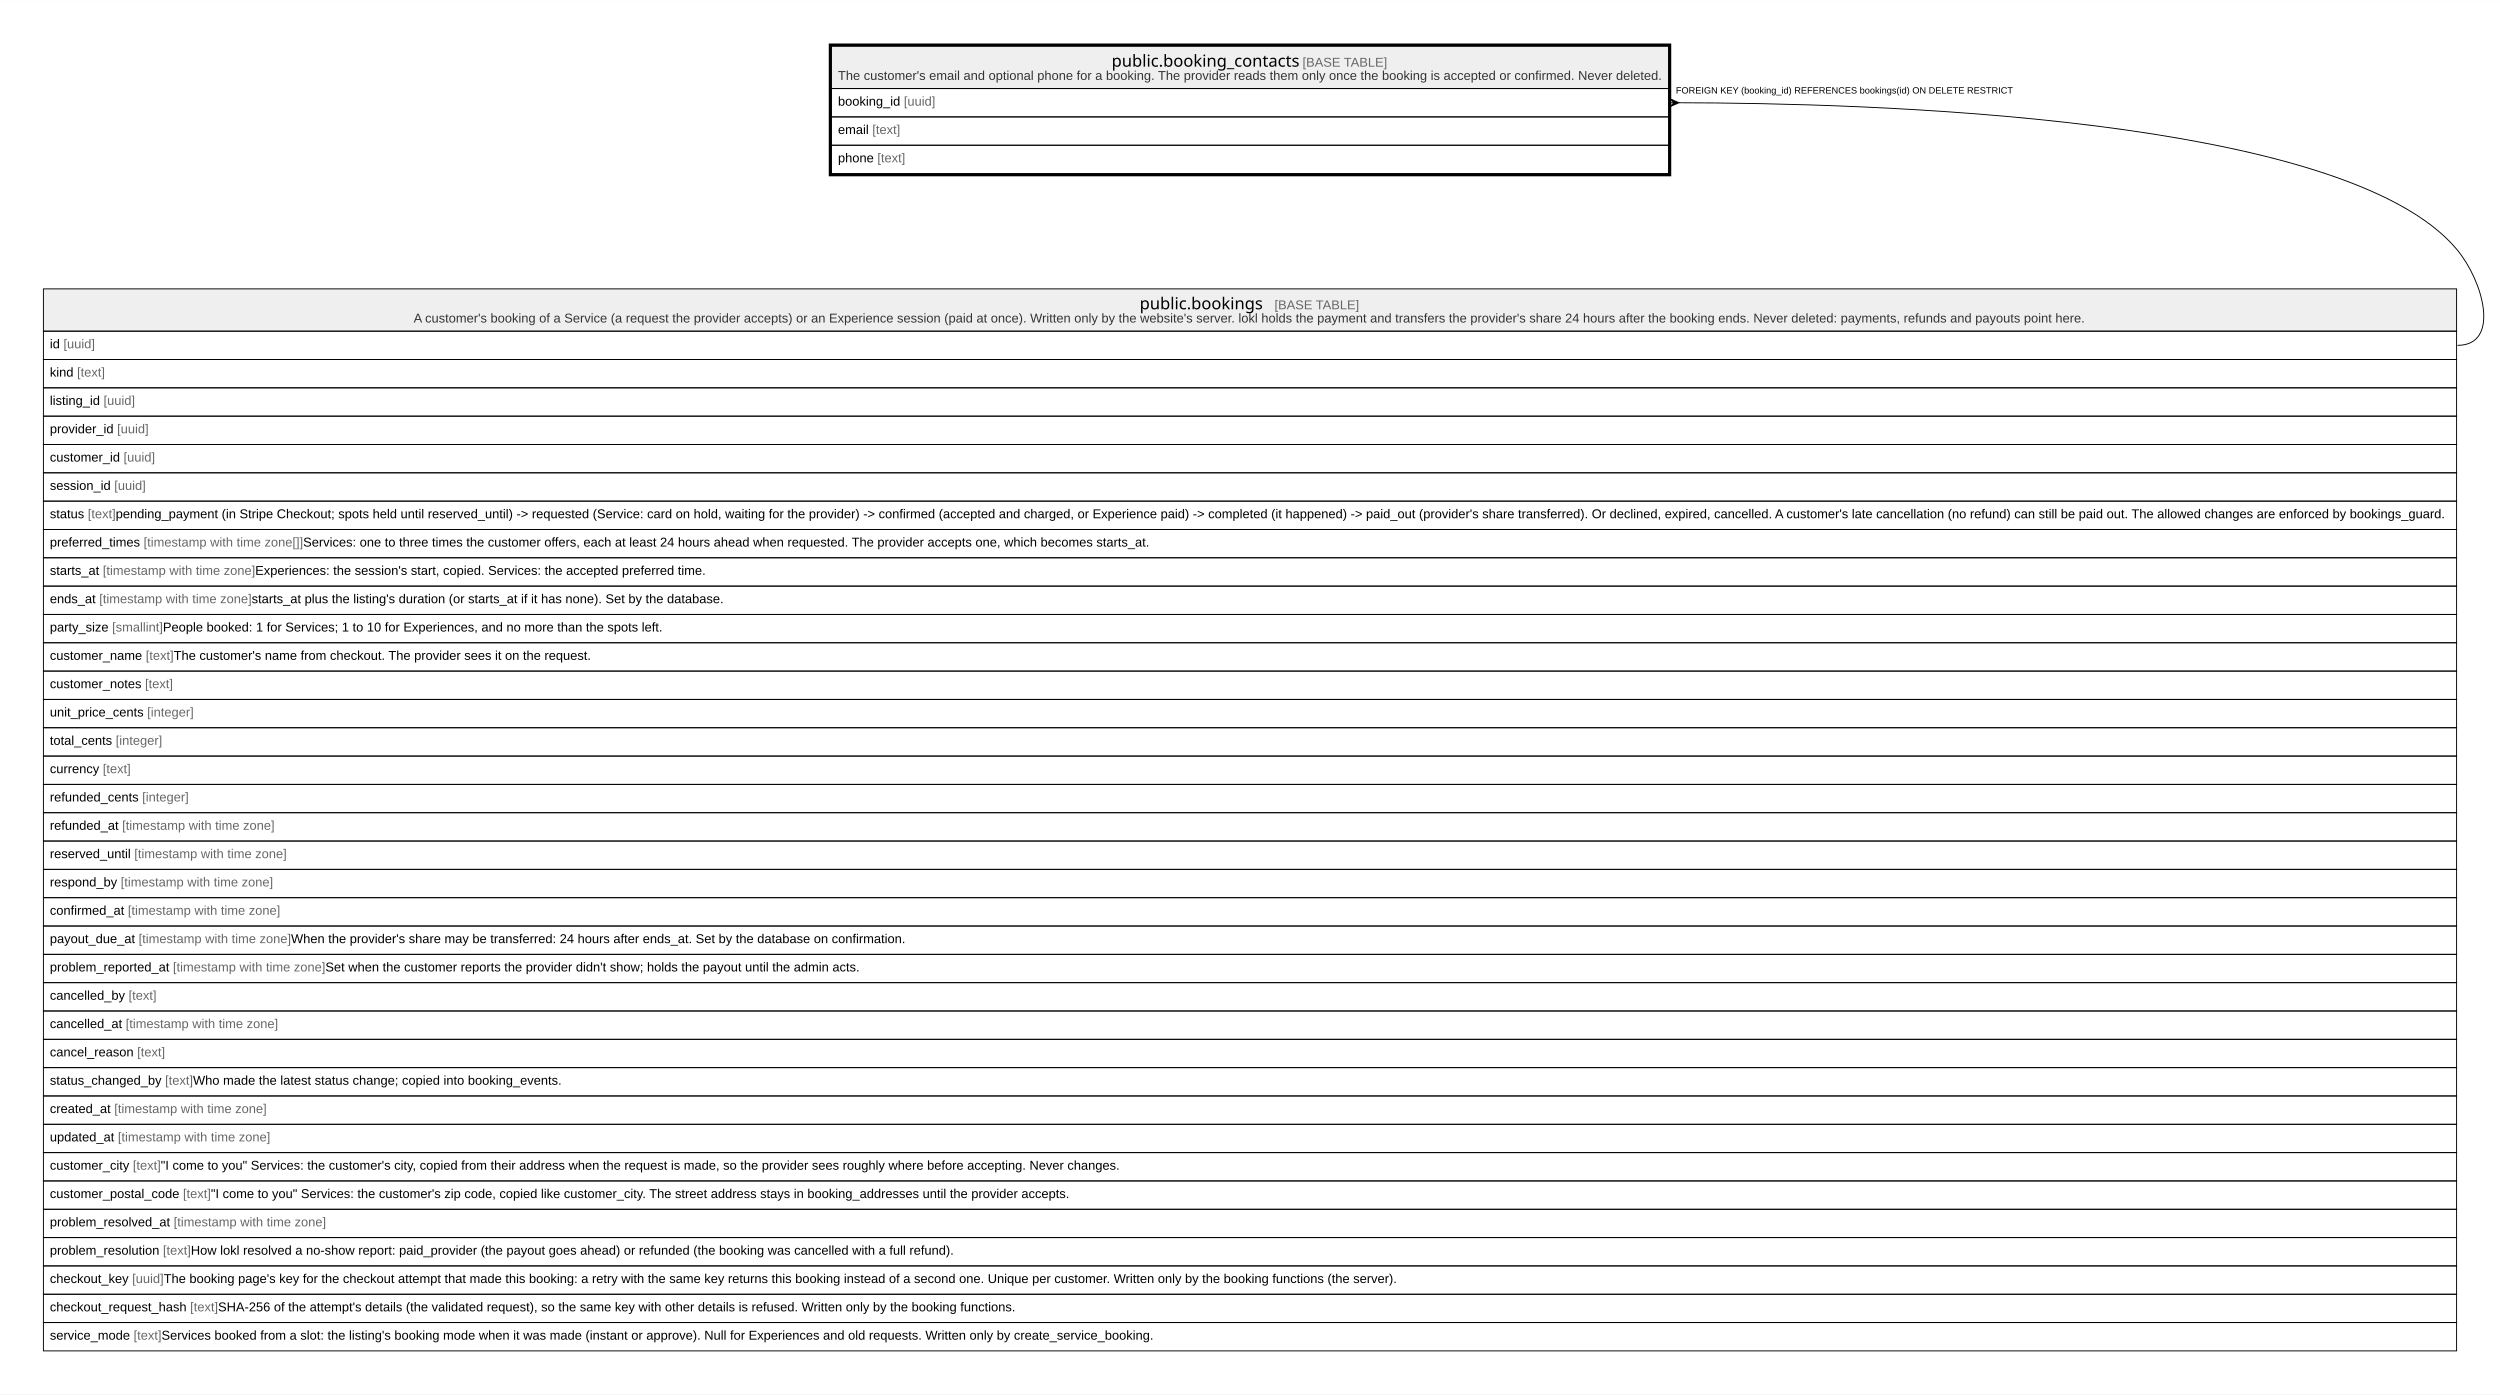
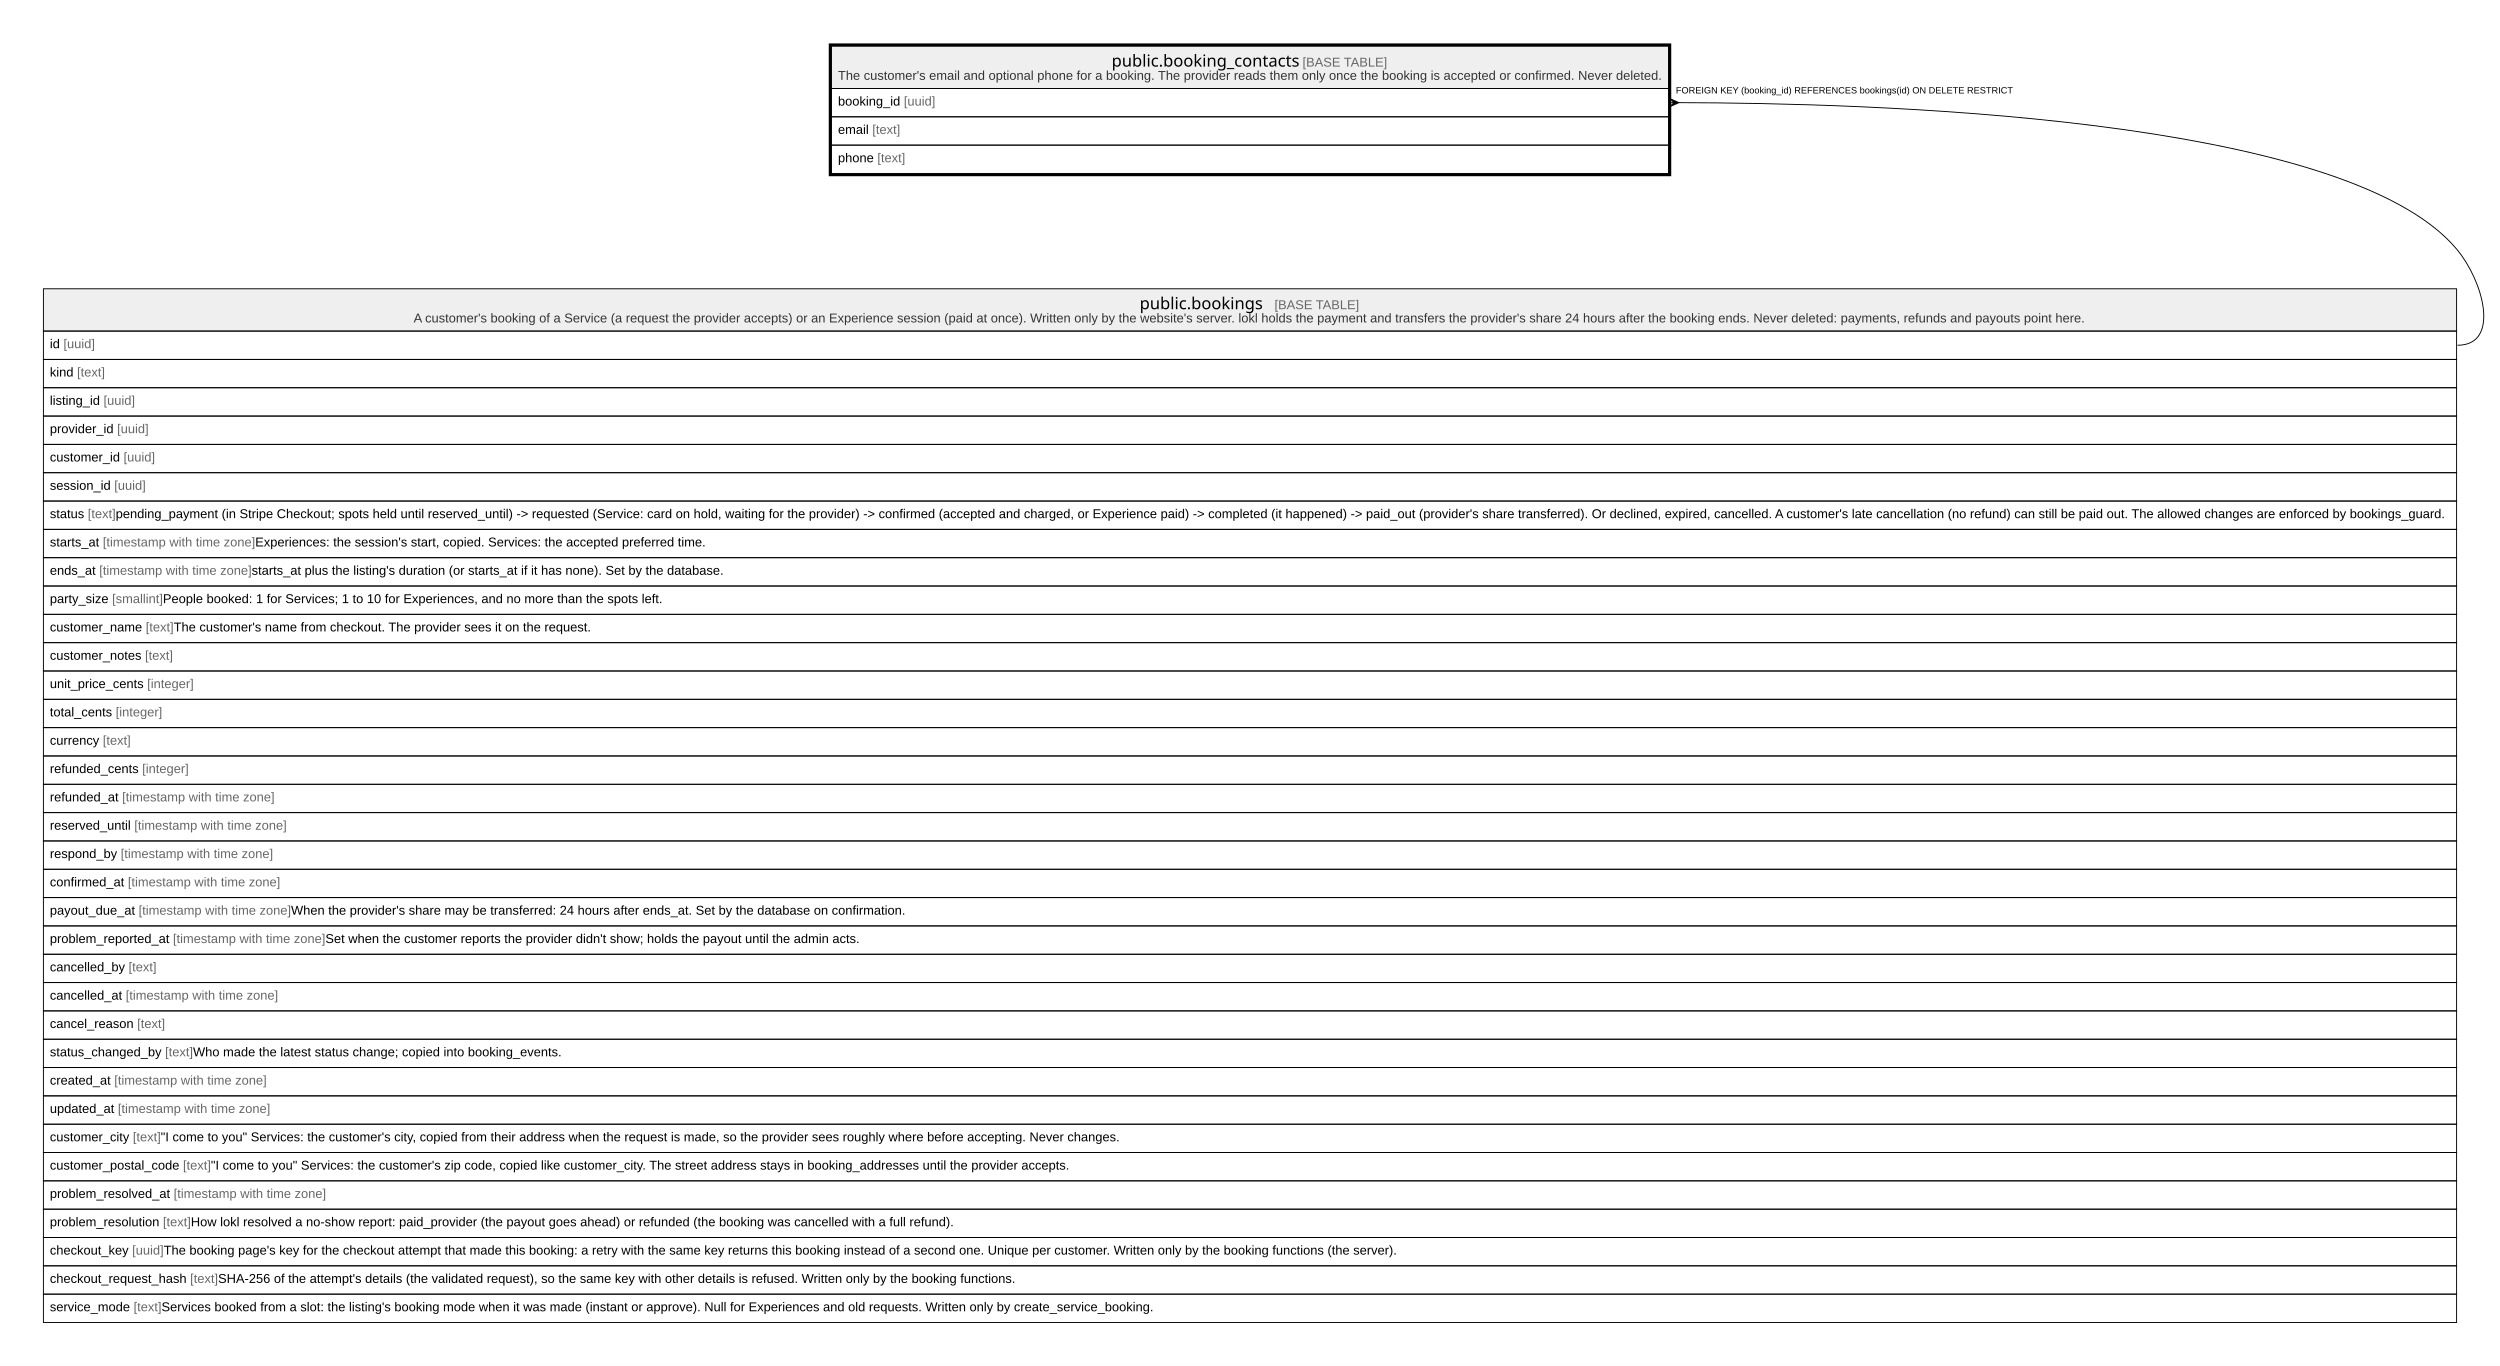
- <svg xmlns="http://www.w3.org/2000/svg" width="2718pt" height="1516pt" viewBox="0.00 0.00 2718.41 1516.00">
-   <g id="graph0" class="graph" transform="scale(1 1) rotate(0) translate(4 1512)">
-     <polygon fill="white" stroke="none" points="-4,4 -4,-1512 2714.41,-1512 2714.41,4 -4,4" />
+ <svg xmlns="http://www.w3.org/2000/svg" width="2718pt" height="1485pt" viewBox="0.00 0.00 2718.41 1485.20">
+   <g id="graph0" class="graph" transform="scale(1 1) rotate(0) translate(4 1481.2)">
+     <polygon fill="white" stroke="none" points="-4,4 -4,-1481.2 2714.41,-1481.2 2714.41,4 -4,4" />
    <g id="node1" class="node">
-       <polygon fill="#efefef" stroke="none" points="900.17,-1415.8 900.17,-1461.8 1810.24,-1461.8 1810.24,-1415.8 900.17,-1415.8" />
-       <polygon fill="none" stroke="black" points="900.17,-1415.8 900.17,-1461.8 1810.24,-1461.8 1810.24,-1415.8 900.17,-1415.8" />
-       <text text-anchor="start" x="1204.73" y="-1439.6" font-family="Arial Bold" font-size="18.00">public.booking_contacts</text>
-       <text text-anchor="start" x="1381.19" y="-1439.6" font-family="Arial" font-size="14.00">    </text>
-       <text text-anchor="start" x="1412.31" y="-1439.6" font-family="Arial" font-size="14.00" fill="#666666">[BASE TABLE]</text>
-       <text text-anchor="start" x="907.17" y="-1425.2" font-family="Arial" font-size="14.00" fill="#333333">The customer's email and optional phone for a booking. The provider reads them only once the booking is accepted or confirmed. Never deleted.</text>
-       <polygon fill="none" stroke="black" points="900.17,-1385 900.17,-1415.8 1810.24,-1415.8 1810.24,-1385 900.17,-1385" />
-       <text text-anchor="start" x="907.17" y="-1397.2" font-family="Arial" font-size="14.00">booking_id </text>
-       <text text-anchor="start" x="978.78" y="-1397.2" font-family="Arial" font-size="14.00" fill="#666666">[uuid]</text>
+       <polygon fill="#efefef" stroke="none" points="900.17,-1385 900.17,-1431 1810.24,-1431 1810.24,-1385 900.17,-1385" />
+       <polygon fill="none" stroke="black" points="900.17,-1385 900.17,-1431 1810.24,-1431 1810.24,-1385 900.17,-1385" />
+       <text text-anchor="start" x="1204.73" y="-1408.8" font-family="Arial Bold" font-size="18.00">public.booking_contacts</text>
+       <text text-anchor="start" x="1381.19" y="-1408.8" font-family="Arial" font-size="14.00">    </text>
+       <text text-anchor="start" x="1412.31" y="-1408.8" font-family="Arial" font-size="14.00" fill="#666666">[BASE TABLE]</text>
+       <text text-anchor="start" x="907.17" y="-1394.4" font-family="Arial" font-size="14.00" fill="#333333">The customer's email and optional phone for a booking. The provider reads them only once the booking is accepted or confirmed. Never deleted.</text>
      <polygon fill="none" stroke="black" points="900.17,-1354.2 900.17,-1385 1810.24,-1385 1810.24,-1354.2 900.17,-1354.2" />
-       <text text-anchor="start" x="907.17" y="-1366.4" font-family="Arial" font-size="14.00">email </text>
-       <text text-anchor="start" x="944.51" y="-1366.4" font-family="Arial" font-size="14.00" fill="#666666">[text]</text>
+       <text text-anchor="start" x="907.17" y="-1366.4" font-family="Arial" font-size="14.00">booking_id </text>
+       <text text-anchor="start" x="978.78" y="-1366.4" font-family="Arial" font-size="14.00" fill="#666666">[uuid]</text>
      <polygon fill="none" stroke="black" points="900.17,-1323.4 900.17,-1354.2 1810.24,-1354.2 1810.24,-1323.4 900.17,-1323.4" />
-       <text text-anchor="start" x="907.17" y="-1335.6" font-family="Arial" font-size="14.00">phone </text>
-       <text text-anchor="start" x="949.99" y="-1335.6" font-family="Arial" font-size="14.00" fill="#666666">[text]</text>
-       <polygon fill="none" stroke="black" stroke-width="3" points="898.67,-1321.9 898.67,-1463.3 1811.74,-1463.3 1811.74,-1321.9 898.67,-1321.9" />
+       <text text-anchor="start" x="907.17" y="-1335.6" font-family="Arial" font-size="14.00">email </text>
+       <text text-anchor="start" x="944.51" y="-1335.6" font-family="Arial" font-size="14.00" fill="#666666">[text]</text>
+       <polygon fill="none" stroke="black" points="900.17,-1292.6 900.17,-1323.4 1810.24,-1323.4 1810.24,-1292.6 900.17,-1292.6" />
+       <text text-anchor="start" x="907.17" y="-1304.8" font-family="Arial" font-size="14.00">phone </text>
+       <text text-anchor="start" x="949.99" y="-1304.8" font-family="Arial" font-size="14.00" fill="#666666">[text]</text>
+       <polygon fill="none" stroke="black" stroke-width="3" points="898.67,-1291.1 898.67,-1432.5 1811.74,-1432.5 1811.74,-1291.1 898.67,-1291.1" />
    </g>
    <g id="node2" class="node">
-       <polygon fill="#efefef" stroke="none" points="43.2,-1152 43.2,-1198 2667.21,-1198 2667.21,-1152 43.2,-1152" />
-       <polygon fill="none" stroke="black" points="43.2,-1152 43.2,-1198 2667.21,-1198 2667.21,-1152 43.2,-1152" />
-       <text text-anchor="start" x="1235.21" y="-1175.8" font-family="Arial Bold" font-size="18.00">public.bookings</text>
-       <text text-anchor="start" x="1350.71" y="-1175.8" font-family="Arial" font-size="14.00">    </text>
-       <text text-anchor="start" x="1381.83" y="-1175.8" font-family="Arial" font-size="14.00" fill="#666666">[BASE TABLE]</text>
-       <text text-anchor="start" x="445.76" y="-1161.4" font-family="Arial" font-size="14.00" fill="#333333">A customer's booking of a Service (a request the provider accepts) or an Experience session (paid at once). Written only by the website's server. lokl holds the payment and transfers the provider's share 24 hours after the booking ends. Never deleted: payments, refunds and payouts point here.</text>
-       <polygon fill="none" stroke="black" points="43.2,-1121.2 43.2,-1152 2667.21,-1152 2667.21,-1121.2 43.2,-1121.2" />
-       <text text-anchor="start" x="50.2" y="-1133.4" font-family="Arial" font-size="14.00">id </text>
-       <text text-anchor="start" x="64.99" y="-1133.4" font-family="Arial" font-size="14.00" fill="#666666">[uuid]</text>
+       <polygon fill="#efefef" stroke="none" points="43.2,-1121.2 43.2,-1167.2 2667.21,-1167.2 2667.21,-1121.2 43.2,-1121.2" />
+       <polygon fill="none" stroke="black" points="43.2,-1121.2 43.2,-1167.2 2667.21,-1167.2 2667.21,-1121.2 43.2,-1121.2" />
+       <text text-anchor="start" x="1235.21" y="-1145" font-family="Arial Bold" font-size="18.00">public.bookings</text>
+       <text text-anchor="start" x="1350.71" y="-1145" font-family="Arial" font-size="14.00">    </text>
+       <text text-anchor="start" x="1381.83" y="-1145" font-family="Arial" font-size="14.00" fill="#666666">[BASE TABLE]</text>
+       <text text-anchor="start" x="445.76" y="-1130.6" font-family="Arial" font-size="14.00" fill="#333333">A customer's booking of a Service (a request the provider accepts) or an Experience session (paid at once). Written only by the website's server. lokl holds the payment and transfers the provider's share 24 hours after the booking ends. Never deleted: payments, refunds and payouts point here.</text>
      <polygon fill="none" stroke="black" points="43.2,-1090.4 43.2,-1121.2 2667.21,-1121.2 2667.21,-1090.4 43.2,-1090.4" />
-       <text text-anchor="start" x="50.2" y="-1102.6" font-family="Arial" font-size="14.00">kind </text>
-       <text text-anchor="start" x="79.77" y="-1102.6" font-family="Arial" font-size="14.00" fill="#666666">[text]</text>
+       <text text-anchor="start" x="50.2" y="-1102.6" font-family="Arial" font-size="14.00">id </text>
+       <text text-anchor="start" x="64.99" y="-1102.6" font-family="Arial" font-size="14.00" fill="#666666">[uuid]</text>
      <polygon fill="none" stroke="black" points="43.2,-1059.6 43.2,-1090.4 2667.21,-1090.4 2667.21,-1059.6 43.2,-1059.6" />
-       <text text-anchor="start" x="50.2" y="-1071.8" font-family="Arial" font-size="14.00">listing_id </text>
-       <text text-anchor="start" x="108.57" y="-1071.8" font-family="Arial" font-size="14.00" fill="#666666">[uuid]</text>
+       <text text-anchor="start" x="50.2" y="-1071.8" font-family="Arial" font-size="14.00">kind </text>
+       <text text-anchor="start" x="79.77" y="-1071.8" font-family="Arial" font-size="14.00" fill="#666666">[text]</text>
      <polygon fill="none" stroke="black" points="43.2,-1028.8 43.2,-1059.6 2667.21,-1059.6 2667.21,-1028.8 43.2,-1028.8" />
-       <text text-anchor="start" x="50.2" y="-1041" font-family="Arial" font-size="14.00">provider_id </text>
-       <text text-anchor="start" x="123.35" y="-1041" font-family="Arial" font-size="14.00" fill="#666666">[uuid]</text>
+       <text text-anchor="start" x="50.2" y="-1041" font-family="Arial" font-size="14.00">listing_id </text>
+       <text text-anchor="start" x="108.57" y="-1041" font-family="Arial" font-size="14.00" fill="#666666">[uuid]</text>
      <polygon fill="none" stroke="black" points="43.2,-998 43.2,-1028.8 2667.21,-1028.8 2667.21,-998 43.2,-998" />
-       <text text-anchor="start" x="50.2" y="-1010.2" font-family="Arial" font-size="14.00">customer_id </text>
-       <text text-anchor="start" x="130.34" y="-1010.2" font-family="Arial" font-size="14.00" fill="#666666">[uuid]</text>
+       <text text-anchor="start" x="50.2" y="-1010.2" font-family="Arial" font-size="14.00">provider_id </text>
+       <text text-anchor="start" x="123.35" y="-1010.2" font-family="Arial" font-size="14.00" fill="#666666">[uuid]</text>
      <polygon fill="none" stroke="black" points="43.2,-967.2 43.2,-998 2667.21,-998 2667.21,-967.2 43.2,-967.2" />
-       <text text-anchor="start" x="50.2" y="-979.4" font-family="Arial" font-size="14.00">session_id </text>
-       <text text-anchor="start" x="120.24" y="-979.4" font-family="Arial" font-size="14.00" fill="#666666">[uuid]</text>
+       <text text-anchor="start" x="50.2" y="-979.4" font-family="Arial" font-size="14.00">customer_id </text>
+       <text text-anchor="start" x="130.34" y="-979.4" font-family="Arial" font-size="14.00" fill="#666666">[uuid]</text>
      <polygon fill="none" stroke="black" points="43.2,-936.4 43.2,-967.2 2667.21,-967.2 2667.21,-936.4 43.2,-936.4" />
-       <text text-anchor="start" x="50.2" y="-948.6" font-family="Arial" font-size="14.00">status </text>
-       <text text-anchor="start" x="91.44" y="-948.6" font-family="Arial" font-size="14.00" fill="#666666">[text]</text>
-       <text text-anchor="start" x="121.79" y="-948.6" font-family="Arial" font-size="14.00"> pending_payment (in Stripe Checkout; spots held until reserved_until) -&gt; requested (Service: card on hold, waiting for the provider) -&gt; confirmed (accepted and charged, or Experience paid) -&gt; completed (it happened) -&gt; paid_out (provider's share transferred). Or declined, expired, cancelled. A customer's late cancellation (no refund) can still be paid out. The allowed changes are enforced by bookings_guard.</text>
+       <text text-anchor="start" x="50.2" y="-948.6" font-family="Arial" font-size="14.00">session_id </text>
+       <text text-anchor="start" x="120.24" y="-948.6" font-family="Arial" font-size="14.00" fill="#666666">[uuid]</text>
      <polygon fill="none" stroke="black" points="43.2,-905.6 43.2,-936.4 2667.21,-936.4 2667.21,-905.6 43.2,-905.6" />
-       <text text-anchor="start" x="50.2" y="-917.8" font-family="Arial" font-size="14.00">preferred_times </text>
-       <text text-anchor="start" x="152.13" y="-917.8" font-family="Arial" font-size="14.00" fill="#666666">[timestamp with time zone[]]</text>
-       <text text-anchor="start" x="325.63" y="-917.8" font-family="Arial" font-size="14.00"> Services: one to three times the customer offers, each at least 24 hours ahead when requested. The provider accepts one, which becomes starts_at.</text>
+       <text text-anchor="start" x="50.2" y="-917.8" font-family="Arial" font-size="14.00">status </text>
+       <text text-anchor="start" x="91.44" y="-917.8" font-family="Arial" font-size="14.00" fill="#666666">[text]</text>
+       <text text-anchor="start" x="121.79" y="-917.8" font-family="Arial" font-size="14.00"> pending_payment (in Stripe Checkout; spots held until reserved_until) -&gt; requested (Service: card on hold, waiting for the provider) -&gt; confirmed (accepted and charged, or Experience paid) -&gt; completed (it happened) -&gt; paid_out (provider's share transferred). Or declined, expired, cancelled. A customer's late cancellation (no refund) can still be paid out. The allowed changes are enforced by bookings_guard.</text>
      <polygon fill="none" stroke="black" points="43.2,-874.8 43.2,-905.6 2667.21,-905.6 2667.21,-874.8 43.2,-874.8" />
      <text text-anchor="start" x="50.2" y="-887" font-family="Arial" font-size="14.00">starts_at </text>
      <text text-anchor="start" x="107.78" y="-887" font-family="Arial" font-size="14.00" fill="#666666">[timestamp with time zone]</text>
      <text text-anchor="start" x="273.5" y="-887" font-family="Arial" font-size="14.00"> Experiences: the session's start, copied. Services: the accepted preferred time.</text>
      <polygon fill="none" stroke="black" points="43.2,-844 43.2,-874.8 2667.21,-874.8 2667.21,-844 43.2,-844" />
      <text text-anchor="start" x="50.2" y="-856.2" font-family="Arial" font-size="14.00">ends_at </text>
      <text text-anchor="start" x="103.91" y="-856.2" font-family="Arial" font-size="14.00" fill="#666666">[timestamp with time zone]</text>
      <text text-anchor="start" x="269.63" y="-856.2" font-family="Arial" font-size="14.00"> starts_at plus the listing's duration (or starts_at if it has none). Set by the database.</text>
      <polygon fill="none" stroke="black" points="43.2,-813.2 43.2,-844 2667.21,-844 2667.21,-813.2 43.2,-813.2" />
      <text text-anchor="start" x="50.2" y="-825.4" font-family="Arial" font-size="14.00">party_size </text>
      <text text-anchor="start" x="117.9" y="-825.4" font-family="Arial" font-size="14.00" fill="#666666">[smallint]</text>
      <text text-anchor="start" x="173.13" y="-825.4" font-family="Arial" font-size="14.00"> People booked: 1 for Services; 1 to 10 for Experiences, and no more than the spots left.</text>
      <polygon fill="none" stroke="black" points="43.2,-782.4 43.2,-813.2 2667.21,-813.2 2667.21,-782.4 43.2,-782.4" />
      <text text-anchor="start" x="50.2" y="-794.6" font-family="Arial" font-size="14.00">customer_name </text>
      <text text-anchor="start" x="154.47" y="-794.6" font-family="Arial" font-size="14.00" fill="#666666">[text]</text>
      <text text-anchor="start" x="184.81" y="-794.6" font-family="Arial" font-size="14.00"> The customer's name from checkout. The provider sees it on the request.</text>
      <polygon fill="none" stroke="black" points="43.2,-751.6 43.2,-782.4 2667.21,-782.4 2667.21,-751.6 43.2,-751.6" />
      <text text-anchor="start" x="50.2" y="-763.8" font-family="Arial" font-size="14.00">customer_notes </text>
      <text text-anchor="start" x="153.7" y="-763.8" font-family="Arial" font-size="14.00" fill="#666666">[text]</text>
      <polygon fill="none" stroke="black" points="43.2,-720.8 43.2,-751.6 2667.21,-751.6 2667.21,-720.8 43.2,-720.8" />
      <text text-anchor="start" x="50.2" y="-733" font-family="Arial" font-size="14.00">unit_price_cents </text>
      <text text-anchor="start" x="156.04" y="-733" font-family="Arial" font-size="14.00" fill="#666666">[integer]</text>
      <polygon fill="none" stroke="black" points="43.2,-690 43.2,-720.8 2667.21,-720.8 2667.21,-690 43.2,-690" />
      <text text-anchor="start" x="50.2" y="-702.2" font-family="Arial" font-size="14.00">total_cents </text>
      <text text-anchor="start" x="121.8" y="-702.2" font-family="Arial" font-size="14.00" fill="#666666">[integer]</text>
      <polygon fill="none" stroke="black" points="43.2,-659.2 43.2,-690 2667.21,-690 2667.21,-659.2 43.2,-659.2" />
      <text text-anchor="start" x="50.2" y="-671.4" font-family="Arial" font-size="14.00">currency </text>
      <text text-anchor="start" x="107.77" y="-671.4" font-family="Arial" font-size="14.00" fill="#666666">[text]</text>
      <polygon fill="none" stroke="black" points="43.2,-628.4 43.2,-659.2 2667.21,-659.2 2667.21,-628.4 43.2,-628.4" />
      <text text-anchor="start" x="50.2" y="-640.6" font-family="Arial" font-size="14.00">refunded_cents </text>
      <text text-anchor="start" x="150.61" y="-640.6" font-family="Arial" font-size="14.00" fill="#666666">[integer]</text>
      <polygon fill="none" stroke="black" points="43.2,-597.6 43.2,-628.4 2667.21,-628.4 2667.21,-597.6 43.2,-597.6" />
      <text text-anchor="start" x="50.2" y="-609.8" font-family="Arial" font-size="14.00">refunded_at </text>
      <text text-anchor="start" x="128.82" y="-609.8" font-family="Arial" font-size="14.00" fill="#666666">[timestamp with time zone]</text>
      <polygon fill="none" stroke="black" points="43.2,-566.8 43.2,-597.6 2667.21,-597.6 2667.21,-566.8 43.2,-566.8" />
      <text text-anchor="start" x="50.2" y="-579" font-family="Arial" font-size="14.00">reserved_until </text>
      <text text-anchor="start" x="142.03" y="-579" font-family="Arial" font-size="14.00" fill="#666666">[timestamp with time zone]</text>
      <polygon fill="none" stroke="black" points="43.2,-536 43.2,-566.8 2667.21,-566.8 2667.21,-536 43.2,-536" />
      <text text-anchor="start" x="50.2" y="-548.2" font-family="Arial" font-size="14.00">respond_by </text>
      <text text-anchor="start" x="127.25" y="-548.2" font-family="Arial" font-size="14.00" fill="#666666">[timestamp with time zone]</text>
      <polygon fill="none" stroke="black" points="43.2,-505.2 43.2,-536 2667.21,-536 2667.21,-505.2 43.2,-505.2" />
      <text text-anchor="start" x="50.2" y="-517.4" font-family="Arial" font-size="14.00">confirmed_at </text>
      <text text-anchor="start" x="135.02" y="-517.4" font-family="Arial" font-size="14.00" fill="#666666">[timestamp with time zone]</text>
      <polygon fill="none" stroke="black" points="43.2,-474.4 43.2,-505.2 2667.21,-505.2 2667.21,-474.4 43.2,-474.4" />
      <text text-anchor="start" x="50.2" y="-486.6" font-family="Arial" font-size="14.00">payout_due_at </text>
      <text text-anchor="start" x="146.73" y="-486.6" font-family="Arial" font-size="14.00" fill="#666666">[timestamp with time zone]</text>
      <text text-anchor="start" x="312.45" y="-486.6" font-family="Arial" font-size="14.00"> When the provider's share may be transferred: 24 hours after ends_at. Set by the database on confirmation.</text>
      <polygon fill="none" stroke="black" points="43.2,-443.6 43.2,-474.4 2667.21,-474.4 2667.21,-443.6 43.2,-443.6" />
      <text text-anchor="start" x="50.2" y="-455.8" font-family="Arial" font-size="14.00">problem_reported_at </text>
      <text text-anchor="start" x="184.06" y="-455.8" font-family="Arial" font-size="14.00" fill="#666666">[timestamp with time zone]</text>
      <text text-anchor="start" x="349.78" y="-455.8" font-family="Arial" font-size="14.00"> Set when the customer reports the provider didn't show; holds the payout until the admin acts.</text>
      <polygon fill="none" stroke="black" points="43.2,-412.8 43.2,-443.6 2667.21,-443.6 2667.21,-412.8 43.2,-412.8" />
      <text text-anchor="start" x="50.2" y="-425" font-family="Arial" font-size="14.00">cancelled_by </text>
      <text text-anchor="start" x="135.81" y="-425" font-family="Arial" font-size="14.00" fill="#666666">[text]</text>
      <polygon fill="none" stroke="black" points="43.2,-382 43.2,-412.8 2667.21,-412.8 2667.21,-382 43.2,-382" />
      <text text-anchor="start" x="50.2" y="-394.2" font-family="Arial" font-size="14.00">cancelled_at </text>
      <text text-anchor="start" x="132.7" y="-394.2" font-family="Arial" font-size="14.00" fill="#666666">[timestamp with time zone]</text>
      <polygon fill="none" stroke="black" points="43.2,-351.2 43.2,-382 2667.21,-382 2667.21,-351.2 43.2,-351.2" />
      <text text-anchor="start" x="50.2" y="-363.4" font-family="Arial" font-size="14.00">cancel_reason </text>
      <text text-anchor="start" x="145.15" y="-363.4" font-family="Arial" font-size="14.00" fill="#666666">[text]</text>
      <polygon fill="none" stroke="black" points="43.2,-320.4 43.2,-351.2 2667.21,-351.2 2667.21,-320.4 43.2,-320.4" />
      <text text-anchor="start" x="50.2" y="-332.6" font-family="Arial" font-size="14.00">status_changed_by </text>
      <text text-anchor="start" x="175.52" y="-332.6" font-family="Arial" font-size="14.00" fill="#666666">[text]</text>
      <text text-anchor="start" x="205.86" y="-332.6" font-family="Arial" font-size="14.00"> Who made the latest status change; copied into booking_events.</text>
      <polygon fill="none" stroke="black" points="43.2,-289.6 43.2,-320.4 2667.21,-320.4 2667.21,-289.6 43.2,-289.6" />
      <text text-anchor="start" x="50.2" y="-301.8" font-family="Arial" font-size="14.00">created_at </text>
      <text text-anchor="start" x="120.25" y="-301.8" font-family="Arial" font-size="14.00" fill="#666666">[timestamp with time zone]</text>
      <polygon fill="none" stroke="black" points="43.2,-258.8 43.2,-289.6 2667.21,-289.6 2667.21,-258.8 43.2,-258.8" />
      <text text-anchor="start" x="50.2" y="-271" font-family="Arial" font-size="14.00">updated_at </text>
      <text text-anchor="start" x="124.16" y="-271" font-family="Arial" font-size="14.00" fill="#666666">[timestamp with time zone]</text>
      <polygon fill="none" stroke="black" points="43.2,-228 43.2,-258.8 2667.21,-258.8 2667.21,-228 43.2,-228" />
      <text text-anchor="start" x="50.2" y="-240.2" font-family="Arial" font-size="14.00">customer_city </text>
      <text text-anchor="start" x="140.45" y="-240.2" font-family="Arial" font-size="14.00" fill="#666666">[text]</text>
      <text text-anchor="start" x="170.79" y="-240.2" font-family="Arial" font-size="14.00"> "I come to you" Services: the customer's city, copied from their address when the request is made, so the provider sees roughly where before accepting. Never changes.</text>
      <polygon fill="none" stroke="black" points="43.2,-197.2 43.2,-228 2667.21,-228 2667.21,-197.2 43.2,-197.2" />
      <text text-anchor="start" x="50.2" y="-209.4" font-family="Arial" font-size="14.00">customer_postal_code </text>
      <text text-anchor="start" x="194.95" y="-209.4" font-family="Arial" font-size="14.00" fill="#666666">[text]</text>
      <text text-anchor="start" x="225.3" y="-209.4" font-family="Arial" font-size="14.00"> "I come to you" Services: the customer's zip code, copied like customer_city. The street address stays in booking_addresses until the provider accepts.</text>
      <polygon fill="none" stroke="black" points="43.2,-166.4 43.2,-197.2 2667.21,-197.2 2667.21,-166.4 43.2,-166.4" />
      <text text-anchor="start" x="50.2" y="-178.6" font-family="Arial" font-size="14.00">problem_resolved_at </text>
      <text text-anchor="start" x="184.83" y="-178.6" font-family="Arial" font-size="14.00" fill="#666666">[timestamp with time zone]</text>
      <polygon fill="none" stroke="black" points="43.2,-135.6 43.2,-166.4 2667.21,-166.4 2667.21,-135.6 43.2,-135.6" />
      <text text-anchor="start" x="50.2" y="-147.8" font-family="Arial" font-size="14.00">problem_resolution </text>
      <text text-anchor="start" x="173.16" y="-147.8" font-family="Arial" font-size="14.00" fill="#666666">[text]</text>
      <text text-anchor="start" x="203.5" y="-147.8" font-family="Arial" font-size="14.00"> How lokl resolved a no-show report: paid_provider (the payout goes ahead) or refunded (the booking was cancelled with a full refund).</text>
      <polygon fill="none" stroke="black" points="43.2,-104.8 43.2,-135.6 2667.21,-135.6 2667.21,-104.8 43.2,-104.8" />
      <text text-anchor="start" x="50.2" y="-117" font-family="Arial" font-size="14.00">checkout_key </text>
      <text text-anchor="start" x="139.7" y="-117" font-family="Arial" font-size="14.00" fill="#666666">[uuid]</text>
      <text text-anchor="start" x="173.94" y="-117" font-family="Arial" font-size="14.00"> The booking page's key for the checkout attempt that made this booking: a retry with the same key returns this booking instead of a second one. Unique per customer. Written only by the booking functions (the server).</text>
      <polygon fill="none" stroke="black" points="43.2,-74 43.2,-104.8 2667.21,-104.8 2667.21,-74 43.2,-74" />
      <text text-anchor="start" x="50.2" y="-86.2" font-family="Arial" font-size="14.00">checkout_request_hash </text>
      <text text-anchor="start" x="202.75" y="-86.2" font-family="Arial" font-size="14.00" fill="#666666">[text]</text>
      <text text-anchor="start" x="233.1" y="-86.2" font-family="Arial" font-size="14.00"> SHA-256 of the attempt's details (the validated request), so the same key with other details is refused. Written only by the booking functions.</text>
      <polygon fill="none" stroke="black" points="43.2,-43.2 43.2,-74 2667.21,-74 2667.21,-43.2 43.2,-43.2" />
      <text text-anchor="start" x="50.2" y="-55.4" font-family="Arial" font-size="14.00">service_mode </text>
      <text text-anchor="start" x="141.24" y="-55.4" font-family="Arial" font-size="14.00" fill="#666666">[text]</text>
      <text text-anchor="start" x="171.59" y="-55.4" font-family="Arial" font-size="14.00"> Services booked from a slot: the listing's booking mode when it was made (instant or approve). Null for Experiences and old requests. Written only by create_service_booking.</text>
    </g>
    <g id="edge1" class="edge">
-       <path fill="none" stroke="black" d="M1821.46,-1400.39C2022.99,-1399.98 2544.95,-1386.87 2667.21,-1241.2 2697.1,-1205.59 2714.7,-1136.6 2668.21,-1136.6" />
-       <polygon fill="black" stroke="black" points="1821.58,-1400.39 1811.57,-1395.9 1816.24,-1400.39 1811.91,-1400.4 1811.91,-1400.4 1811.91,-1400.4 1816.24,-1400.39 1811.58,-1404.9 1821.58,-1400.39" />
-       <text text-anchor="start" x="1818.24" y="-1410.4" font-family="Arial" font-size="10.00">FOREIGN KEY (booking_id) REFERENCES bookings(id) ON DELETE RESTRICT</text>
+       <path fill="none" stroke="black" d="M1821.46,-1369.59C2022.99,-1369.18 2544.95,-1356.07 2667.21,-1210.4 2697.1,-1174.79 2714.7,-1105.8 2668.21,-1105.8" />
+       <polygon fill="black" stroke="black" points="1821.58,-1369.59 1811.57,-1365.1 1816.24,-1369.59 1811.91,-1369.6 1811.91,-1369.6 1811.91,-1369.6 1816.24,-1369.59 1811.58,-1374.1 1821.58,-1369.59" />
+       <text text-anchor="start" x="1818.24" y="-1379.6" font-family="Arial" font-size="10.00">FOREIGN KEY (booking_id) REFERENCES bookings(id) ON DELETE RESTRICT</text>
    </g>
  </g>
</svg>
